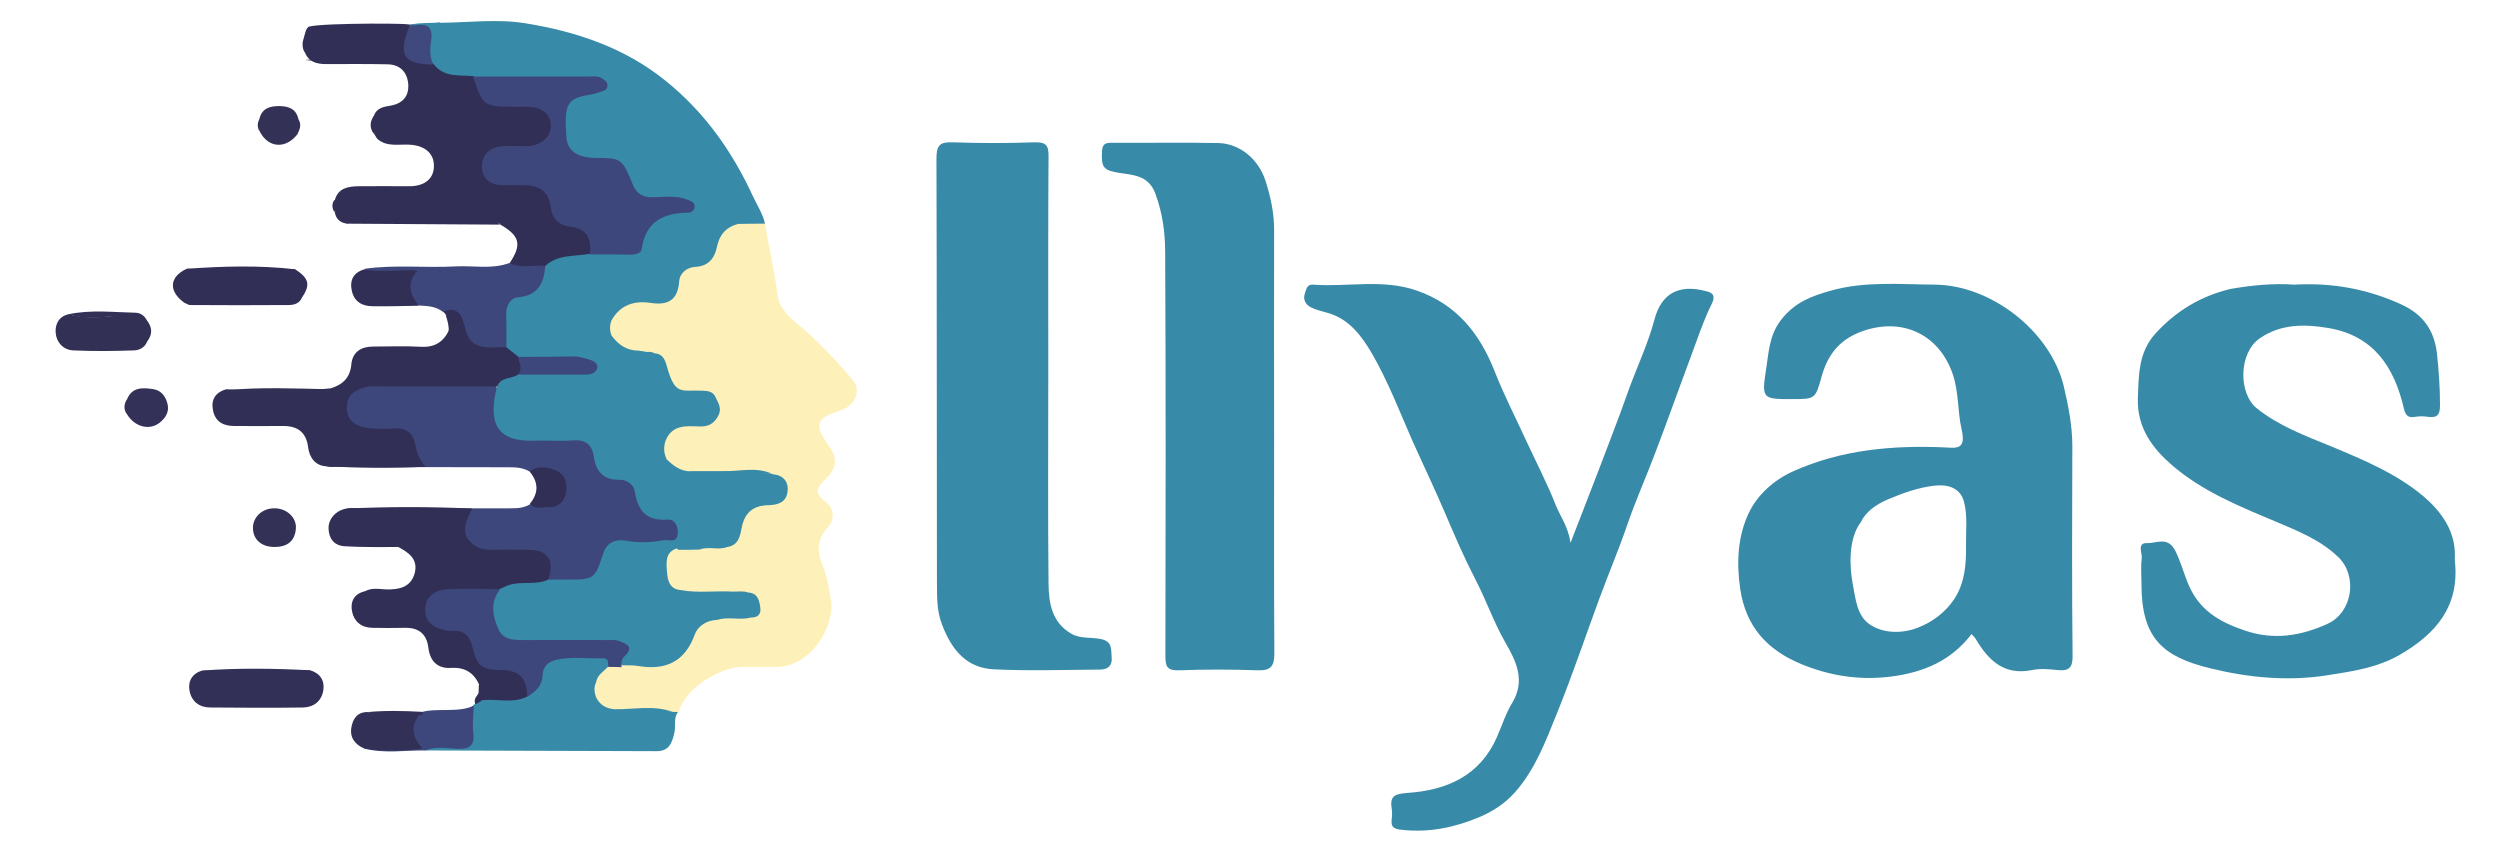
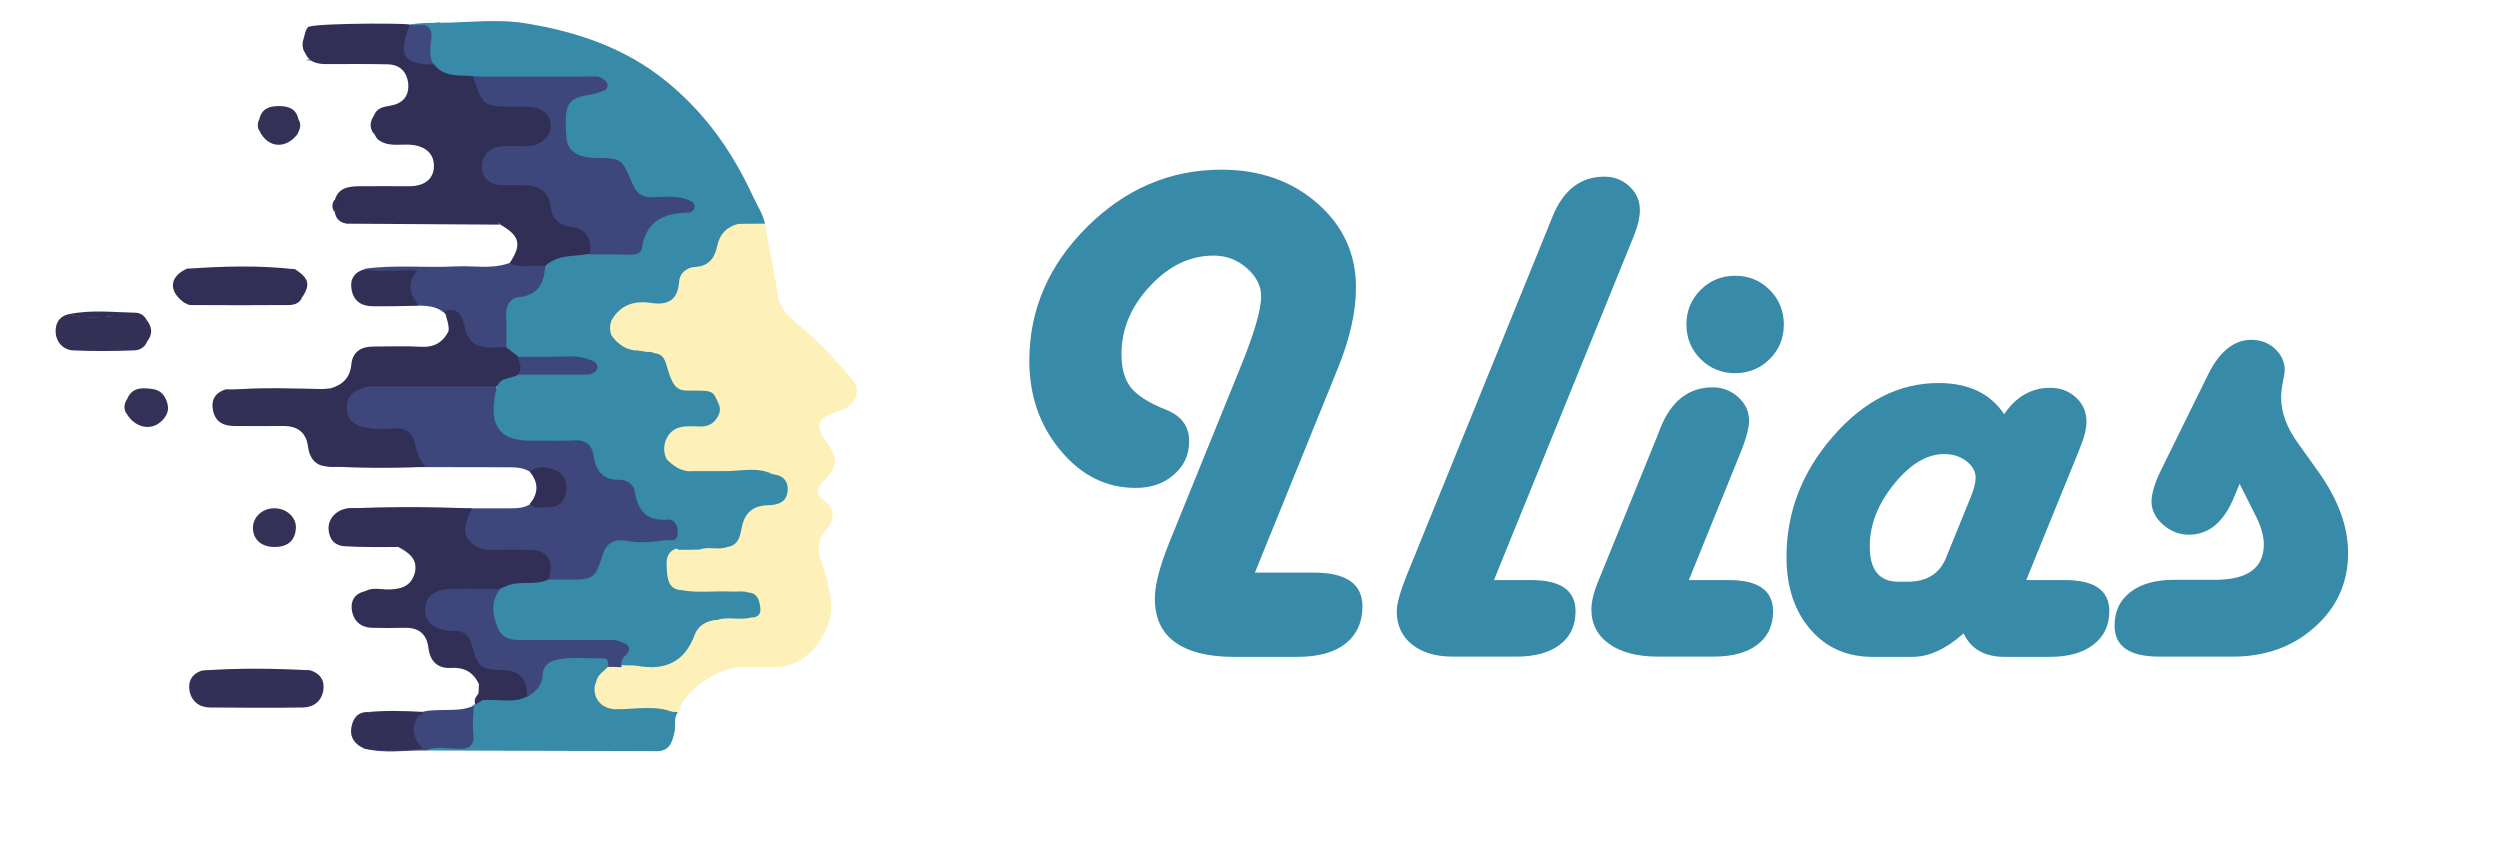
<svg xmlns="http://www.w3.org/2000/svg" version="1.1" id="Слой_1" x="0px" y="0px" viewBox="0 0 1041.7 350.4" style="enable-background:new 0 0 1041.7 350.4;" xml:space="preserve">
  <style type="text/css">
	.st0{fill:#378AA8;}
	.st1{fill:#FEF0B9;}
	.st2{fill:#312F55;}
	.st3{fill:#3D477C;}
	.st4{fill:#3D477B;}
	.st5{fill:#323056;}
	.st6{fill:#323055;}
	.st7{fill:#3E477C;}
	.st8{fill:#333156;}
	.st9{fill:#333157;}
	.st10{fill:#3F497D;}
</style>
  <g>
-     <path class="st0" d="M956,118.6c16.1-0.9,30.8,1.9,44.9,8.4c8.7,4.1,13.4,10.6,14.5,20.1c0.8,7.2,1.3,14.4,1.3,21.7   c0,3.8-0.9,5.4-4.9,4.9c-1.8-0.3-3.8-0.3-5.6,0c-3.1,0.6-4-1.1-4.6-3.7c-4-17.1-12.6-30.1-31.3-33.3c-9.9-1.7-19.8-1.8-28.6,4.2   c-9.2,6.3-8.8,23.2-1.5,29.1c9.3,7.5,20.2,11.5,30.9,15.9c13.7,5.7,27.4,11.4,38.7,20.9c7.3,6.2,13.4,14.4,13.1,25.1   c0,0.6-0.1,1.3,0,1.9c2,18.7-7.7,30.2-22.9,39c-9.3,5.4-19.6,6.9-29.8,8.5c-16.5,2.7-33.2,1.1-49.1-2.8   c-19.8-4.8-28.8-12.4-28.8-35.2c0-3.6-0.3-7.1,0.1-10.7c0.3-2.2-2.1-6.5,2.3-6.3c3.8,0.2,8.6-3.1,11.8,3.4c2.1,4.3,3.4,9,5.1,13.2   c4.6,11.4,13.2,16.3,24,19.9c11.9,4,23,2.2,34.1-2.8c10.7-4.8,12.7-20,4.7-27.8c-7.3-7.1-16.8-10.9-26-14.8   c-15.3-6.4-30.8-12.7-43.4-23.6c-8.1-7-14.6-15.6-14.2-27.9c0.4-9.7,0.2-19,7.3-26.9c8.6-9.4,18.8-15.6,31.3-18.6   C938.5,118.8,947.5,118,956,118.6z" />
-     <path class="st0" d="M654.4,226.2c4.4-11.5,8.3-21.2,12-31c3.8-10.1,7.8-20.2,11.4-30.4c3.7-10.7,8.7-20.8,11.6-31.7   c2.8-10.7,10-14.7,21-11.9c2.5,0.6,4.9,1.3,2.8,5.5c-3.6,7.3-6.1,15.1-9,22.8c-4.9,13.1-9.5,26.2-14.5,39.2   c-3.8,10.1-8.2,19.9-11.7,30.1c-3.5,10.3-7.8,20.3-11.5,30.4c-5.9,16-11.3,32.1-17.7,47.9c-4.7,11.6-9,23.4-17.6,33.1   c-4.1,4.6-9.2,7.9-14.6,10.2c-10.2,4.3-20.8,6.6-32.1,5.4c-3.3-0.3-5.1-0.8-4.6-4.5c0.2-1.4,0.2-3,0-4.4c-0.9-5.4,1.5-6.1,6.5-6.5   c16.4-1.1,30.3-7.1,37.4-23.4c2.1-4.8,3.7-9.9,6.4-14.3c5.6-9.3,1.3-17.6-2.9-24.9c-4.9-8.5-8-17.7-12.5-26.3   c-4.7-9.1-8.8-18.6-12.8-28c-4.2-9.8-8.8-19.5-13.2-29.2c-5.5-12.5-10.4-25.4-17.2-37.1c-4.1-7-9.4-14.3-18.3-16.8   c-2.4-0.7-4.8-1.2-7-2.3c-2.2-1.1-3.5-3.2-2.6-5.8c0.6-1.6,0.8-3.9,3.4-3.7c14.4,1.1,29.1-2.5,43.3,2.5   c16.4,5.7,26.1,17.7,32.3,33.4c4,10.2,9.1,20.1,13.7,30.1c4,8.6,8.4,17.1,11.9,26C650.1,215.1,653.4,219.3,654.4,226.2z" />
-     <path class="st0" d="M183.2,9.5c11.9-0.1,24.1-1.7,35.7,0.2c21.1,3.4,41.3,10.1,58.5,24c16.1,13,27.6,29.2,36.2,47.8   c1.8,3.9,4.3,7.6,5.2,11.9c-0.9,1-2.1,1.2-3.4,1.1c-2.7-0.6-5.3-1-7.9,0.4c-4,1.6-6.2,4.5-7.4,8.6c-1.3,4.7-4.1,8.2-9.2,9.1   c-4,0.7-5.9,3.3-7,7c-2.3,7.5-3.2,8.1-11.1,8c-6.2-0.1-12.2,0-16.1,5.9c-1.4,1.8-1.8,3.8-0.4,5.8c2.5,3.7,6.2,5.2,10.4,5.9   c2,0.7,4.1,0.5,6.2,0.8c4.1,0.8,6,3.7,6.8,7.4c1.3,6.3,5.2,8.6,11.2,8.3c3.4-0.1,6.6,0.4,8.7,3.8c4,6.3,0.3,13-7.7,13.6   c-4.8,0.3-9.8-0.3-12.7,4.8c-1.5,2.2-1.8,4.5-0.3,6.8c2.6,3.1,6.1,4.2,9.9,4.8c4.4,0.9,8.8,0.3,13.1,0.4c6.2,0.1,12.4-0.1,18.6,0.1   c5,0.6,8.4,3,8.4,8.3c0,5.3-4.1,6.9-8.4,7.6c-5.6,0.8-9,3.5-10.5,9.1c-1,3.8-2.8,7.5-7.4,8.4c-3.8,0.5-7.8-0.3-11.5,1   c-2.9,0.4-5.8,0.9-8.5-0.9c-1.4-1.7-0.8-3.6-0.5-5.4c0.9-4.4-0.7-7-5.3-7.1c-6.4-0.1-10.2-3.5-11.6-9.4c-1.1-4.4-3.5-6.7-8.1-7.3   c-5.7-0.7-8.7-4.7-9.8-10.1c-0.9-4.6-3.5-6.1-8-6c-6.5,0.2-13,0.3-19.4-0.1c-9.3-0.5-14.4-5.9-14.3-14.7   c0.1-8.9,3.9-12.9,13.6-13.6c7.3-0.5,14.6,0,21.9-0.2c2.5-0.1,6.5,1.1,6.8-2.5c0.3-3.7-3.9-3.7-6.7-3.9c-6.5-0.5-13,0-19.4-0.2   c-6.9-0.2-10.3-2.9-11.2-8.6c-1.4-9.9,0.5-15,7.3-17.1c4.7-1.4,7.6-3.6,8.3-8.7c0.7-5.1,4.8-6.8,9.4-7.7c8.1-1.6,16.2-1.6,24.3-1.3   c5.5,0.2,8.5-1.7,9.6-7.4c1.2-6.3,4.2-8.1,11.8-9c2.6-0.3,7,0.8,6.6-3.5c-0.3-3.4-4.4-3-7.3-3.1c-2.5-0.1-5,0-7.5-0.1   c-5.3-0.2-8.5-2.8-10-7.9c-2.2-7.5-3.4-8.3-11-8.4c-1.5,0-2.9,0-4.4-0.1c-7.7-0.5-11.9-4.5-12.3-11.5c-0.6-10.4,1.9-14.1,10.8-15.7   c0.8-0.2-0.2,0.2,0.6-0.1c2.2-0.8,5.8-0.3,5.4-3.8c-0.3-2.7-3.4-2.6-5.7-2.6c-6.5-0.1-13,0-19.4,0c-11.3,0-22.6,0.3-33.9-0.1   c-11-0.5-15.8-6.5-14.1-16.7C179.7,12.8,180.6,10.6,183.2,9.5z" />
-     <path class="st0" d="M436.8,154.9c0,29.5-0.2,59,0.1,88.4c0.1,8,1.4,16,9.4,20.7c3.9,2.3,8.4,1.4,12.5,2.3c4.8,1,4.1,4.3,4.4,7.5   c0.4,3.6-1.6,5.1-4.6,5.2c-14.8,0.1-29.7,0.6-44.5-0.1c-11.4-0.6-17.5-8-21.6-18.7c-2.4-6.4-2-12.3-2.1-18.5   c-0.1-58.5,0-117.1-0.2-175.6c0-5.7,1.5-7,6.9-6.8c11.3,0.4,22.6,0.4,33.9,0c4.6-0.1,6,1,5.9,5.8C436.7,95.1,436.8,125,436.8,154.9   z" />
-     <path class="st0" d="M530.9,182.4c0,29.9-0.1,59.8,0.1,89.7c0,5.5-1.4,7.4-7.1,7.2c-10.9-0.4-21.8-0.4-32.6,0c-5,0.2-5.7-1.6-5.7-6   c0.1-56.1,0.2-112.1-0.1-168.2c0-8.1-1.1-16.3-4-24.2c-2.6-7.3-8.3-7.9-14-8.7c-7.7-1.1-8.7-2.1-8.3-9.3c0.2-2.9,1.4-3.4,3.9-3.4   c14.8,0.1,29.7-0.2,44.5,0.1c9.1,0.2,16.8,6.8,19.7,15.7c2.2,6.9,3.7,13.8,3.6,21.2C530.8,125,530.9,153.7,530.9,182.4z" />
+     <path class="st0" d="M183.2,9.5c11.9-0.1,24.1-1.7,35.7,0.2c21.1,3.4,41.3,10.1,58.5,24c16.1,13,27.6,29.2,36.2,47.8   c1.8,3.9,4.3,7.6,5.2,11.9c-0.9,1-2.1,1.2-3.4,1.1c-2.7-0.6-5.3-1-7.9,0.4c-4,1.6-6.2,4.5-7.4,8.6c-1.3,4.7-4.1,8.2-9.2,9.1   c-4,0.7-5.9,3.3-7,7c-2.3,7.5-3.2,8.1-11.1,8c-6.2-0.1-12.2,0-16.1,5.9c-1.4,1.8-1.8,3.8-0.4,5.8c2.5,3.7,6.2,5.2,10.4,5.9   c2,0.7,4.1,0.5,6.2,0.8c4.1,0.8,6,3.7,6.8,7.4c1.3,6.3,5.2,8.6,11.2,8.3c3.4-0.1,6.6,0.4,8.7,3.8c4,6.3,0.3,13-7.7,13.6   c-4.8,0.3-9.8-0.3-12.7,4.8c-1.5,2.2-1.8,4.5-0.3,6.8c2.6,3.1,6.1,4.2,9.9,4.8c4.4,0.9,8.8,0.3,13.1,0.4c6.2,0.1,12.4-0.1,18.6,0.1   c5,0.6,8.4,3,8.4,8.3s-4.1,6.9-8.4,7.6c-5.6,0.8-9,3.5-10.5,9.1c-1,3.8-2.8,7.5-7.4,8.4c-3.8,0.5-7.8-0.3-11.5,1   c-2.9,0.4-5.8,0.9-8.5-0.9c-1.4-1.7-0.8-3.6-0.5-5.4c0.9-4.4-0.7-7-5.3-7.1c-6.4-0.1-10.2-3.5-11.6-9.4c-1.1-4.4-3.5-6.7-8.1-7.3   c-5.7-0.7-8.7-4.7-9.8-10.1c-0.9-4.6-3.5-6.1-8-6c-6.5,0.2-13,0.3-19.4-0.1c-9.3-0.5-14.4-5.9-14.3-14.7   c0.1-8.9,3.9-12.9,13.6-13.6c7.3-0.5,14.6,0,21.9-0.2c2.5-0.1,6.5,1.1,6.8-2.5c0.3-3.7-3.9-3.7-6.7-3.9c-6.5-0.5-13,0-19.4-0.2   c-6.9-0.2-10.3-2.9-11.2-8.6c-1.4-9.9,0.5-15,7.3-17.1c4.7-1.4,7.6-3.6,8.3-8.7s4.8-6.8,9.4-7.7c8.1-1.6,16.2-1.6,24.3-1.3   c5.5,0.2,8.5-1.7,9.6-7.4c1.2-6.3,4.2-8.1,11.8-9c2.6-0.3,7,0.8,6.6-3.5c-0.3-3.4-4.4-3-7.3-3.1c-2.5-0.1-5,0-7.5-0.1   c-5.3-0.2-8.5-2.8-10-7.9c-2.2-7.5-3.4-8.3-11-8.4c-1.5,0-2.9,0-4.4-0.1c-7.7-0.5-11.9-4.5-12.3-11.5c-0.6-10.4,1.9-14.1,10.8-15.7   c0.8-0.2-0.2,0.2,0.6-0.1c2.2-0.8,5.8-0.3,5.4-3.8c-0.3-2.7-3.4-2.6-5.7-2.6c-6.5-0.1-13,0-19.4,0c-11.3,0-22.6,0.3-33.9-0.1   c-11-0.5-15.8-6.5-14.1-16.7C179.7,12.8,180.6,10.6,183.2,9.5z" />
    <path class="st1" d="M277.3,183.7c2.7-6.8,8.5-6.2,14.2-6c3.4,0.1,5.7-0.9,7.6-4.1c1.9-3.3,0.3-5.4-0.9-8c-1.1-2.7-3.6-2.7-5.6-2.8   c-9-0.4-11.3,2.2-14.8-10.4c-0.8-2.8-1.8-5-5.1-5.2c-2.1-1.3-4.6,0.2-6.6-1.1c-5,0-8.5-2.5-11.3-6.3c-0.8-2.1-0.8-4.2,0-6.3   c3.6-6.4,9.3-8.3,16.2-7.3c7.1,1.1,11.4-0.9,12-8.9c0.2-3.5,3.1-5.9,6.8-6.1c5.6-0.3,8.1-3.9,9-8.6c1.1-5.1,3.9-8,8.7-9.3   c2.5-1,5-0.8,7.6-0.1c1.2,0,2.5,0,3.7,0c1.5,9.9,3.9,19.7,5.2,29.7c1,7.8,8.8,12,14.3,17.3c6.1,5.8,11.9,11.9,17.2,18.4   c3.5,4.3,0.6,10.5-5,12.3c-10.7,3.5-11.5,5.9-5.1,14.9c3.7,5.2,3.3,9.3-1.3,13.7c-3.2,3-5.4,5.7-0.3,9.4c3.9,2.9,4.2,7.3,1,11   c-4.1,4.6-4.6,9.3-2.3,14.9c2,4.8,2.8,10,3.7,15c2,10.5-8,28.1-22.6,28.1c-4.6,0-9.2,0.1-13.8,0c-9.2-0.2-24.5,8.7-27,18.9   c-1,0.6-2,0.9-3.1,0.9c-7.6-0.9-15.2-0.2-22.8-0.5c-4.4-0.2-7.9-1.8-9.3-6.3c-0.5-2.1-0.5-4.3-0.3-6.4c0.7-3.8,2.9-6.4,6.5-7.7   c1.7-0.5,3.4-0.5,5.2-0.5c3.5-0.1,7.2-0.4,10.6,0.1c8.3,1.2,13.5-2.4,17-9.7c2.5-5.2,6.4-8.8,12.5-9.2c4.2-0.2,8.3,0.5,12.5-0.5   c4.6-3.6,4.3-5.1-1.9-8.3c-8.5-0.7-17.1-0.1-25.6-0.3c-7.2-2.1-10.7-10.8-6.8-17.1c1.2-2,2.8-3.7,5.5-2.2c2.9,0,5.8,0,8.7-0.1   c3.8-1.5,7.8,0.4,11.6-1.1c4.8-0.7,5.3-4.9,6-8.2c1.3-6.5,5.1-9.1,11.2-9.2c3.8-0.1,7.2-1.2,7.8-5.3c0.7-4.3-1.5-7.1-6-7.6   c-6.8-1.2-13.7-0.2-20.5-0.6c-4.6-0.3-9.3,0.7-13.8-0.6c-4.2,0-7.2-2.3-10-5C276.5,188.7,276.5,186.2,277.3,183.7z" />
    <path class="st2" d="M155.8,48.2c1.2-3.3,4.1-3.7,7-4.2c5.1-0.9,7.7-4,7.3-9.1c-0.5-5-3.5-8-8.6-8.1c-8.5-0.2-17-0.1-25.5-0.1   c-4,0-7.4-0.8-9-5c0.6-2-0.4-1.9-0.9-3.9c0.6-2.3,1.6-7.6,2.7-6c-5.9-2.1,38.5-2.3,41.7-1.6c6.3,1.3-11.9,0.8-5.4,0.5   c0.8,0.3,6.5-0.5,7.2-0.6c2,1.2-1,2.7-1.3,4.3c-1.6,8-0.7,9.5,7.2,10.9c1,0.2,2,0.4,2.9,1c4.2,5.5,10.6,4.4,16.3,5.2   c0.5,0.3,1.3,0.6,1.4,1.2c2.2,9.1,8.8,10.6,16.8,9.9c2.1-0.2,4.2-0.1,6.2,0.2c5.7,0.8,9.2,4.3,9.3,9.2c0.1,4.5-3.7,9-8.8,10   c-2.9,0.6-5.8,0.3-8.7,0.4c-2.1,0-4.2,0-6.1,0.9c-2.6,1.3-4.5,3.2-4.2,6.3c0.3,3.2,2.5,4.7,5.4,5.2c3.5,0.7,7.1,0.2,10.6,0.5   c6.7,0.5,10.4,3.2,12.1,9.8c1.2,4.8,4.5,6.6,8.7,7.9c6.9,2.3,8.6,6.1,6.3,12.9c-6.6,2-14.1,0.5-19.7,5.9c-5,0.6-10.3,3.3-14.4-2.1   c5.2-7.7,4.4-11.4-3.8-16.1c-0.9-1.3-2.2-0.9-3.4-0.9c-19.4,0-38.7,0-58.1,0c-0.8,0-1.7,0.1-2.4,0.5c-2.9-0.4-4.6-1.9-5.1-4.8   c0.8-1.7-0.3-3.4,0-5c1.4-5.1,5.6-5.7,9.8-5.8c7.1-0.1,14.2,0,21.3,0c6.4,0,10.2-3.2,10.2-8.4c0.1-5.2-3.7-8.5-9.9-8.9   c-4.5-0.3-9.3,1-13.3-2.1c-0.8-0.6-1.1-1.6-1.7-2.4C155.9,53.2,155.7,50.7,155.8,48.2z" />
    <path class="st3" d="M220.7,196.5c-2.8-1.7-5.8-1.8-9-1.8c-23.6,0-47.2-0.1-70.8-0.2c-1.8,0-3.8,0.5-5.5-0.6   c1.3-1.7,3.2-1.9,5.1-1.9c10.2-0.2,20.4-0.2,30.6,0c1.7,0,3.4,0.2,4.2,1.3c-1.5-1.5-3.3-3.4-3.9-6.1c-1.1-5-4.5-6.5-9.2-6.5   c-3.5,0-7.1,0.2-10.6-0.7c-5.3-1.4-8.7-5.5-8.6-10.2c0.1-4.6,3.7-8.6,8.9-9.9c1.8-0.5,3.7-0.5,5.6-0.5c14.2,0,28.3,0,42.5,0   c2.3,0,4.6,0,6.7,1.2c1.2,3.2-0.3,6.4-0.2,9.6c0.3,8.4,4.5,12.9,13.1,13.1c6.9,0.1,13.8,0.3,20.7-0.1c4.8-0.2,7,1.9,7.7,6.2   c1,6.3,3.9,10.3,11,10.3c3.8,0,5.7,2.7,6.6,6.3c2.3,8.6,3.1,9.2,11.7,9.9c3.7,0.3,5.7,1.9,6,5.7c0.3,4.4-2.4,5.3-5.9,5.4   c-5.4,0.2-10.9,0-16.3,0.1c-4,0-6.6,1.6-8.3,5.4c-4.7,10.9-12.2,13.7-24.3,9.4c-2.3-10.8-2.6-11-14.1-11c-3.6,0-7.1,0.2-10.7-0.1   c-7.8-0.7-11.7-4.8-11.1-12.7c0.3-4-1.9-3.5-4.1-3.5c-12.3,0-24.7,0-37-0.1c-2.9,0-5.9,0.6-8.3-1.8c2.1-1.6,4.4-0.9,6.7-0.9   c20.9,0,41.8,0,62.7,0c3,0,5.8-0.1,8.4-1.8c2.5-0.1,5,0,7.4-0.3c3.5-0.4,5.8-2.2,5.9-6c0.1-3.6-1.8-5.9-5.3-6.6   C226.1,196.4,223.4,196.7,220.7,196.5z" />
    <path class="st0" d="M228.5,241.5c2.9,0,5.9,0,8.8,0c10.1,0,10.7-0.5,13.9-10.5c1.4-4.5,4.5-6.7,10.3-5.6c5,0.9,10.1,0.6,15.1-0.3   c2.1-0.3,5.5,1.3,5.8-2.7c0.3-3.2-1.3-6.1-4.2-5.9c-8.8,0.7-12.4-3.6-13.7-11.7c-0.4-2.7-3.1-5-6.5-4.9c-6.4,0.2-9.7-3.5-10.5-9.3   c-0.8-5.4-3.4-7.5-8.8-7.1c-5.2,0.4-10.5-0.1-15.7,0.1c-16.1,0.7-19.8-7.3-15.9-22.6c0.3-6.1,5.6-5.1,9.2-6.5   c9.5-1,19.1,0.5,28.6-1.8c-9.2-4.3-19.1-1.3-28.6-2.9c-2.9-0.8-5-2.7-6.4-5.3c-1.4-4.7-0.9-9.5-0.6-14.2c0.2-3.1,1.6-6.2,4.5-7   c6.9-1.8,10.5-6.6,13.4-12.5c5.4-5,12.4-3.8,18.8-5.1c3.7-2.7,8.1-1.7,12.1-1.6c5.6,0.1,9.2-1.6,10.3-7.6c0.9-5.2,4.6-7.6,9.6-8.5   c2.5-0.4,5.4,0.2,8-2.2c-3.6-2.8-7.4-2-11-2.1c-8.6-0.3-10.5-1.3-13.3-9.4c-1.7-4.8-4.9-7-9.9-6.9c-2.5,0-5,0.1-7.5-0.4   c-6-1.2-9.5-5-10-11.1c-0.2-2.3-0.2-4.6,0-6.9c0.4-6.9,2.8-9.7,9.4-11.4c1.9-0.5,4.2-0.2,5.6-2.4c-1.9-2.4-4.5-1.7-6.9-1.7   c-12.3-0.1-24.6,0-36.9,0c-2.9,0-5.9,0.1-8.4-1.8c-5.8-0.5-12.1,0.7-16.4-5c-4.7-4.1-2.8-9.1-2.1-14.2c-2.4-1-5.6,0.1-7.9-2.1   l0.6-0.1l6.1,0.1c-10.1,0.9-7.8-0.9,3.9-0.9c5.6,0,0.9,1,0.9,1c16.7,0-10.6-0.4,1.2-1.2c-0.8,1.9-2,3.8-2.4,5.7   c-1.8,10.2,2.5,15.2,13.3,15.3c16.9,0.2,33.9,0,50.8,0c1.5,0,2.9,0,4.4,0c3.1,0,5.6,2,6.1,4.5c0.6,3-2.4,3.9-4.9,4.5   c-0.8,0.2-1.6,0.6-2.4,0.8c-10.6,2-11,2.5-10.9,13.4c0.1,6.7,3.6,10.3,10.3,10.6c2.3,0.1,4.6,0.2,6.9,0c6.3-0.5,9.4,3.2,10.3,8.6   c0.9,5.7,3.8,7.8,9.3,7.8c4.3,0,8.7-0.8,13,0.8c2,0.8,4,1.3,4.1,3.9c0.1,3-2.2,4.7-4.2,4.6c-10-0.5-16.1,3.1-17.5,13.7   c-0.4,2.9-3.8,3.3-6.8,3.2c-8.7,0-17.5-0.3-26.2,1.1c-5.2,0.9-8.9,2.9-9,8.3c-0.1,5.3-3.4,6.8-7.4,7.7c-9.9,2.3-8,6.6-7.7,16.1   c0.2,6.4,5.3,7,10.6,6.8c5.4-0.2,10.9,0,16.3,0c2.1,0,4.1,0.1,6.2,0.8c2.6,0.9,5.7,1.8,5.4,5.1c-0.4,3.5-3.4,4.1-6.6,4.2   c-9.6,0.4-19.2-0.9-28.7,0.7c-5.5,0.9-7.9,3.9-8.2,9.2c-0.5,8.1,1.4,11.9,7.4,14c6.9,2.4,14.1,0.8,21.1,1.1   c11.2,0.5,10.5-2.1,13.8,9.7c1.3,4.6,4.4,6.5,8.7,6.6c4.7,0.2,7.1,2.5,8.1,7c1.2,5.8,3.8,9.8,10.9,9.5c5.7-0.3,7.7,2.8,6.6,8.2   c-0.4,1.8-0.9,3.6-1.3,5.5c-5.6,1.3-5.2,5.6-4.9,9.8c0.3,3.9,1.1,7.5,6,7.8c7,1.3,14.1,0.2,21.1,0.6c2.3,0.1,4.6-0.4,6.8,0.4   c4,0.2,4.6,3.4,5,6.3c0.4,2.6-1,4.2-3.9,4.1c-4.6,1.3-9.4-0.5-14,1c-4.4,0.1-8.1,2.5-9.4,6.1c-4.2,11.5-12.3,15-23.6,13.1   c-2.2-0.4-4.6-0.2-6.8-0.3c-0.6-0.6-1.1-1.3-1.1-2.2c0.1-7.2,0.1-7.2-7.2-7.3c-10.4-0.1-20.8,0-31.3,0c-5.4,0-10.7-0.7-13.2-6.3   c-2.7-6-3.3-12.1,1.3-17.7C213.9,240.3,221.1,240.4,228.5,241.5z" />
    <path class="st2" d="M228.5,241.5c-5.5,2.6-11.8,0.3-17.3,2.6c-0.9,0.4-1.8,0.8-2.7,1.2c-2.6,1.7-5.5,1.7-8.4,1.7   c-4.6,0.1-9.2-0.4-13.7,0.3c-3.5,0.6-6.6,2.1-6.8,6.1c-0.3,4,2.5,5.9,6,7c1.2,0.4,2.4,0.6,3.7,0.7c5,0.4,8.1,3.2,9.3,7.9   c1.5,6,5.3,8.3,11.3,8.6c8.8,0.5,12.6,5.9,10.3,13.6c-5.5,3.9-11.6,2.3-17.5,1.7c-4.1-1.2-0.9-5.3-2.9-7.3   c-2.2-5.1-5.8-7.6-11.7-7.3c-5.6,0.4-8.9-2.6-9.6-8.4c-0.7-5.7-4-8.4-9.7-8.3c-4.6,0.1-9.2,0.1-13.8,0c-4.5-0.1-7.5-2.7-8.3-6.8   c-0.8-3.9,0.7-7.4,5.3-8.4c3.6,1.7,7.5,0.1,9.4,0.6c-1.9-0.3-5.8,1-9.5-0.5c2.9-1.8,6.1-1,9.1-0.9c5.4,0.1,10.2-0.9,11.8-6.8   c1.5-5.8-2.5-8.6-6.9-10.9c-7.6,0.1-14.8,0.1-22.5-0.3c-4.5-0.4-6.4-3.5-6.5-7.4c-0.1-4.1,3.2-7.6,7.5-8.3   c17.8-0.8,34.4-0.8,52.3,0c-2.1,4.5-4.9,9.4-0.9,13.7c2.3,2.4,5,3.5,8.4,3.5c5.2-0.1,10.5-0.1,15.7,0   C228.2,229,231.2,233.3,228.5,241.5z" />
-     <path class="st2" d="M211,144.7c1.6,1.3,3.2,2.6,4.9,3.9c2.6,2.5,3.7,4.9,0.1,7.4c-2.8,2-7.3,0.9-8.8,5c-16.5,0-32.9,0-49.4,0   c-1.5,0-3-0.2-4.4,0.1c-4.8,1-8.9,3-8.9,8.7c0,5.7,4.1,8,8.9,8.6c3.7,0.5,7.5,0.3,11.2,0.1c4.9-0.3,7.6,2.3,8.4,6.6   c0.5,2.9,1.5,6.2,4.3,9.4c-14.4,0.7-27.8,0.5-41.3-0.2c-4.7-0.2-7.1-3.8-7.6-7.9c-0.8-6.4-4.5-9-10.7-8.9c-6.7,0.1-13.4,0-20.1,0   c-4.5,0-7.8-1.7-8.8-6.3c-1-4.5,0.8-7.7,5.5-9c14.5,0.7,29,1.3,43.5-0.4c5-1.5,8.1-4.4,8.6-10c0.5-5.2,4.1-7.4,9.1-7.4   c6.6,0,13.3-0.3,19.9,0.1c5.5,0.3,9.1-1.8,11.5-6.5c1.1-3.9,1.1-3.9-1.3-7.1c-0.4-0.5-0.8-0.9-1.3-1.4c2.8-3.2,5.6-3,8.5,0.7   C197.1,135.8,205.6,142.5,211,144.7z" />
+     <path class="st2" d="M211,144.7c1.6,1.3,3.2,2.6,4.9,3.9c2.6,2.5,3.7,4.9,0.1,7.4c-2.8,2-7.3,0.9-8.8,5c-16.5,0-32.9,0-49.4,0   c-1.5,0-3-0.2-4.4,0.1c-4.8,1-8.9,3-8.9,8.7s4.1,8,8.9,8.6c3.7,0.5,7.5,0.3,11.2,0.1c4.9-0.3,7.6,2.3,8.4,6.6   c0.5,2.9,1.5,6.2,4.3,9.4c-14.4,0.7-27.8,0.5-41.3-0.2c-4.7-0.2-7.1-3.8-7.6-7.9c-0.8-6.4-4.5-9-10.7-8.9c-6.7,0.1-13.4,0-20.1,0   c-4.5,0-7.8-1.7-8.8-6.3c-1-4.5,0.8-7.7,5.5-9c14.5,0.7,29,1.3,43.5-0.4c5-1.5,8.1-4.4,8.6-10c0.5-5.2,4.1-7.4,9.1-7.4   c6.6,0,13.3-0.3,19.9,0.1c5.5,0.3,9.1-1.8,11.5-6.5c1.1-3.9,1.1-3.9-1.3-7.1c-0.4-0.5-0.8-0.9-1.3-1.4c2.8-3.2,5.6-3,8.5,0.7   C197.1,135.8,205.6,142.5,211,144.7z" />
    <path class="st0" d="M200.9,291.8c6.2-0.8,12.6,1.5,18.6-1.5c1.8-3,3.9-5.9,4.8-9.4c1.4-5.4,5.1-7.9,10.3-8.3   c5.2-0.5,10.4-0.6,15.5,0c2.9,0.4,5.5,1.4,3.2,5.3c-1.8,1.9-4.4,3.3-4.9,6.3c-1,2.1-0.8,4.1-0.1,6.2c1.5,3.2,4.1,4.8,7.6,5.1   c8,1.7,16.2-0.4,24.2,1.1c0.8,0,1.6,0.1,2.4,0.1c-2,2.6-0.8,5.8-1.5,8.6c-0.9,3.9-2,7.7-7.3,7.7c-32.2-0.1-64.4-0.2-96.6-0.3   c1.8-4.1,5.5-2.6,8.5-2.7c9-0.3,9-0.2,9.5-9.2c0.1-2.4,0-5,2.1-6.8c0.1-0.4,0.3-0.6,0.7-0.5c0.1-1.3,1.2-1.4,2.1-1.7   C200.4,291.7,200.7,291.8,200.9,291.8z" />
    <path class="st4" d="M211,144.7c-2.1,0-4.2,0.1-6.2,0.1c-7.2-0.1-9.9-2.4-11.4-9.6c-1.2-5.5-4-7.2-8.9-5.3   c-2.9-2.3-6.4-2.4-9.9-2.6c-6.6-4.9-6.9-9.4-0.9-14.4c0.7-0.1,1.4-0.1,2.2-0.1c9.5,0,19.1,0,28.6,0c0.4,0,0.7,0.3,1,0.1   c-10.3-0.2-20.6-0.2-30.9-0.2c-6.9,1.7-13.9,1.4-20.8,0.7c-0.8-0.3-1.4-0.7-1.9-1.4c12.6-1.8,25.4-0.3,38-1   c7.4-0.4,15,1.3,22.3-1.4c4.8,2.5,10,0.6,15,1.2c-0.5,7.2-3,12.4-11.5,13.1c-2.9,0.2-4.9,3.4-4.8,7.1   C211.1,135.6,211,140.2,211,144.7z" />
    <path class="st5" d="M129.3,279.3c4.2,1.3,6.1,4.4,5.4,8.5c-0.8,4.4-4,6.9-8.4,7c-12.9,0.2-25.8,0.1-38.7,0c-4.4,0-7.7-2.4-8.6-6.8   c-0.8-4.1,1-7.3,5.2-8.6C99.2,280,114.3,280.1,129.3,279.3z" />
    <path class="st2" d="M123,112.2c5.9,3.9,6.5,6.5,2.5,12.3c-3.1,1.2-6.4,1.5-9.7,1.5c-13.1-0.1-26.1-0.1-39.2,0   c-6.5-4.8-6-10.7,1.2-14C92.9,112.4,108,112.1,123,112.2z" />
    <path class="st6" d="M61.3,142.3c-0.9,2.5-3.2,3.6-5.3,3.7c-8.5,0.3-17,0.4-25.5,0c-4.1-0.2-7-3.3-7.3-7.3   c-0.3-3.6,1.3-6.9,5.5-7.8c5.9,1.8,11.9,1.4,17.9,0.8c2.5-0.3,4.5-0.1,6.8,0.1c-8.2-0.7-16.5,0.9-24.7-0.9   c9.2-1.9,18.5-0.8,27.7-0.6c2,0,3.9,1.2,4.9,3.4C61.5,136.5,61.5,139.4,61.3,142.3z" />
    <path class="st7" d="M197.4,294c-0.1,3.7-0.6,7.5-0.2,11.2c0.7,5.8-1.8,7.1-7.1,6.8c-4.2-0.2-8.6-1.1-12.8,0.7   c-8.5-0.1-17.1,1.4-25.6-0.8c3.6-3.1,7.8-1.4,11.8-1.8c2.6-0.3,5.3,0.3,8.2-0.4c-0.8-4.3-2.4-9,2.6-12c0.6-0.2,1.3-0.3,2-0.3   c4.5,0,8-0.1,12.4-0.3c0.8-0.2,0.6-1.2,1.1-0.5c0.2,0.3,0,0.5-0.4,0.5c-3.4,0.2-24.1,0.9-13.7-0.4   C181.7,294.9,191.6,297.1,197.4,294z" />
    <path class="st5" d="M174.6,298c-3.3,4.4-3.2,8.8,1.5,13.9c-9.1,1.1-16.9,1.2-24.3,0c-3.8-1.6-6.1-4.5-5.4-8.7   c0.6-3.7,2.5-6.6,6.9-6.5c4.9,1.4,9.8,0.2,14.7,0.7C170.1,297.5,172.5,296.7,174.6,298z" />
-     <path class="st2" d="M173.3,113.5c-3.9,5-2.3,9.6,1.3,13.9c-6.4,0.1-12.9,0.3-19.3,0.2c-4.4,0-7.7-1.9-8.7-6.4   c-1-4.5,0.7-7.7,5.3-9c0.6,0.1,1.1,0.3,1.7,0.4C160,113.6,177.9,111.6,173.3,113.5z" />
+     <path class="st2" d="M173.3,113.5c-3.9,5-2.3,9.6,1.3,13.9c-6.4,0.1-12.9,0.3-19.3,0.2c-4.4,0-7.7-1.9-8.7-6.4s0.7-7.7,5.3-9   c0.6,0.1,1.1,0.3,1.7,0.4C160,113.6,177.9,111.6,173.3,113.5z" />
    <path class="st8" d="M105.4,220.3c-0.2-4.7,3.8-8.5,8.8-8.5c5-0.1,9.3,3.6,9.1,8.2c-0.3,5.2-3.3,7.8-8.5,7.9   C109.3,228.1,105.6,225.1,105.4,220.3z" />
    <path class="st9" d="M53,166.2c2.1-4.9,6.3-4.7,10.6-4.1c3.6,0.5,5.4,3,6.2,6.2c0.8,3.2-0.7,5.7-3.1,7.7   c-4.4,3.6-10.7,1.9-13.9-3.6C53.4,170.4,52.8,168.3,53,166.2z" />
    <path class="st8" d="M108.1,49.5c1-4.3,4.3-5.3,8.1-5.3c3.7,0,7.1,0.9,8.1,5.3c-0.3,2.1-0.7,4.1-0.2,6.2c-4.9,6.6-12.5,6.1-16-1.2   C108.5,52.8,109,51.1,108.1,49.5z" />
    <path class="st2" d="M220.7,196.5c3.4-2.7,7.1-1.9,10.6-0.6c4.2,1.6,5.2,5.3,4.6,9.3c-0.7,3.9-3.3,6.3-7.5,6.1   c-2.6-0.1-5.5,1.2-7.6-1.4C224.5,205.4,224.4,201,220.7,196.5z" />
    <path class="st2" d="M76.6,126c1.8-2.1,4.3-1.3,6.5-1.3c11.5-0.1,23-0.4,34.5,0.2c2.8,0.1,5.3-3.2,8-0.4c-1.2,2.1-3.3,2.6-5.4,2.6   c-13.6,0.1-27.1,0.1-40.7,0C78.5,127.2,77.5,126.4,76.6,126z" />
    <path class="st2" d="M123,112.2c-1,1.3-2.5,1.2-4,1.2c-12.2,0-24.5,0-36.7,0c-1.6,0-3.4,0.3-4.5-1.4   C92.9,110.9,108,110.5,123,112.2z" />
    <path class="st2" d="M144.4,93.2c1.3-1.4,3.1-1.1,4.7-1.1c18.1,0,36.1,0,54.2,0c1.8,0,3.8-0.6,5,1.5   C187,93.5,165.7,93.3,144.4,93.2z" />
    <path class="st5" d="M129.3,279.3c-3,2.1-6.5,1.1-9.7,1c-11.8-0.4-23.6,1.3-35.3-0.9C99.2,278.3,114.2,278.5,129.3,279.3z" />
    <path class="st6" d="M137.7,162.2c0.7,1,0.4,1.5-0.7,1.5c-13.5,0-27.1,0-40.6-0.1c-0.7,0-1.4-0.7-2.2-1   C108.7,161.2,123.2,161.9,137.7,162.2z" />
    <path class="st2" d="M143.1,227.5c7.5-1.7,15-2.2,22.5,0.3C158.2,227.7,150.7,227.6,143.1,227.5z" />
-     <path class="st5" d="M174.6,298c-7.1-0.8-14.4,1.4-21.4-1.3c7.5-0.7,15.1-0.5,22.6-0.1c0.4,0.3,0.5,0.6,0.4,0.9   c-0.1,0.3-0.3,0.4-0.4,0.4C175.3,297.9,175,298,174.6,298z" />
+     <path class="st5" d="M174.6,298c-7.1-0.8-14.4,1.4-21.4-1.3c7.5-0.7,15.1-0.5,22.6-0.1c0.4,0.3,0.5,0.6,0.4,0.9s-0.3,0.4-0.4,0.4   C175.3,297.9,175,298,174.6,298z" />
    <path class="st6" d="M61.3,142.3c-1.6-2.9-1.6-5.8,0-8.7C63.5,136.5,63.6,139.4,61.3,142.3z" />
    <path class="st2" d="M185.7,131.3c5.4,1.7,1.8,5.5,2.1,8.4c-0.1-0.1-0.4-0.1-0.4-0.3c-0.2-0.4-0.2-0.8-0.4-1.1   C187.1,135.9,186.5,133.6,185.7,131.3z" />
    <path class="st2" d="M155.8,48.2c1.6,2.5,1.7,5-0.1,7.5C153.9,53.2,154.1,50.7,155.8,48.2z" />
    <path class="st9" d="M53,166.2c1.5,2.1,1.7,4.2-0.3,6.2C51.4,170.3,51.7,168.2,53,166.2z" />
    <path class="st2" d="M139.3,83.3c1.8,1.7,1.8,3.4,0,5C138.3,86.7,138.2,85,139.3,83.3z" />
-     <path class="st2" d="M199.5,285.6c0.4-0.4,0.5-2.7,1.2-0.5c0.6,2,0.2,4.4,0.2,6.7c0,0,0,0,0,0c-2.4,0-1.9-1.5-1.5-3   C199.5,287.7,199.5,286.6,199.5,285.6z" />
+     <path class="st2" d="M199.5,285.6c0.4-0.4,0.5-2.7,1.2-0.5c0.6,2,0.2,4.4,0.2,6.7l0,0c-2.4,0-1.9-1.5-1.5-3   C199.5,287.7,199.5,286.6,199.5,285.6z" />
    <path class="st8" d="M124,55.7c-1.4-2.1-1.6-4.2,0.2-6.2C125.7,51.6,125.1,53.6,124,55.7z" />
    <path class="st2" d="M127,15.6c1.5,2.1,1.6,4.1-0.1,6.2C125.8,19.7,125.8,17.7,127,15.6z" />
    <path class="st2" d="M199.5,288.8c0.2,1.1,0.3,2.3,1.5,3c-1,0.6-1.9,1.1-2.9,1.7C197.2,291.5,198.5,290.2,199.5,288.8z" />
    <path class="st8" d="M108.1,49.5c1.6,1.7,1.6,3.3-0.1,5C107.1,52.8,107.3,51.1,108.1,49.5z" />
-     <g>
-       <path class="st0" d="M863.5,185.9c0-8.6-1.7-17-3.6-25.1c-5.6-22.9-30.3-42-53.7-42.2c-14.5-0.1-29.1-1.5-43.3,2.5    c-7.9,2.2-15,4.8-20.7,12.1c-5.2,6.7-5.2,14.1-6.4,21.3c-1.8,11.7-1.1,11.8,10.7,11.8c9.9,0,9.9,0,12.5-9.3    c2.4-8.7,7-15.1,16-18.6c16.7-6.5,32.5,0.3,38.5,17c2.8,7.8,2.1,16,3.9,23.7c1.9,8.4-2.2,7.6-7.4,7.3c-21.6-0.9-42.8,1-62.9,10    c-8.1,3.7-14.8,9.8-18.4,17.3c-4.6,9.7-5.2,20.5-3.6,31.6c2.3,15.8,11.3,25.5,25.2,31.3c12,5,24.5,7,37.8,5.3    c13.5-1.8,24.8-6.5,33.4-17.7c0.8,0.9,1.3,1.3,1.6,1.8c5.3,9,11.8,15.6,23.6,13.2c3.4-0.7,7.1-0.4,10.6,0c4.7,0.5,6.4-0.9,6.3-6    C863.3,244.1,863.4,215,863.5,185.9z M819.2,227.5c0.1,7.8-0.5,15.4-4.9,22.1c-3.7,5.6-9.1,9.6-15.3,12    c-6.3,2.4-14.1,2.5-19.9-1.4c-5.3-3.6-5.9-10.5-7-16.3c-1.5-7.5-2-19.4,3.2-26.2c2.1-4.5,6.4-7.5,11.3-9.6    c6.1-2.6,12.6-4.9,19.1-5.7c5.8-0.7,11.1,0.7,12.7,6.8C819.9,215.2,819.1,221.4,819.2,227.5z" />
-     </g>
    <path class="st0" d="M301.3,196.3c6.8,0.2,13.8-1.9,20.4,1.1c-6.8,0-13.7,0-20.5,0c-0.4-0.3-0.5-0.5-0.4-0.8   C301,196.4,301.1,196.3,301.3,196.3z" />
    <path class="st0" d="M301.3,196.3c0,0.4,0,0.7,0,1.1c-4.6-0.4-9.4,1.4-13.9-1.1C292,196.3,296.6,196.3,301.3,196.3z" />
    <path class="st0" d="M315,93.2c-2.5,0-5,0.1-7.6,0.1C310,91.5,312.5,91.5,315,93.2z" />
    <path d="M277.3,183.7c0,2.5,0,5,0,7.6" />
    <path class="st0" d="M272.7,147.2c-2.2,0.1-4.7,0.8-6.6-1.1" />
    <path d="M254.8,133.5c0,2.1,0,4.2,0,6.3" />
    <path class="st4" d="M253.4,277.9c0-1.7,0.3-3.7-2.2-3.6c-6.4,0.2-12.9-0.8-19.3,0.6c-3.6,0.8-5.7,3-5.8,6.4   c-0.2,4.7-3.1,7-6.5,9.1c0-7.9-3.1-11.1-10.7-11.2c-8.2-0.1-10.1-1.7-12-9.4c-1-4.2-3.1-7.3-8.1-6.9c-1.2,0.1-2.5-0.1-3.7-0.4   c-5.1-1.1-8.5-4.1-7.9-9.5c0.6-5,4.6-7.3,9.3-7.5c7.3-0.3,14.6-0.1,21.9,0c-4.2,5.3-3.2,11.1-0.8,16.5c2.2,5.1,7.3,4.7,12,4.7   c11.1-0.1,22.2,0,33.3,0c1.7,0,3.5-0.2,5,0.4c3,1.1,6.5,2.4,2.4,6.3c-1.4,1.3-1.6,2.9-1.3,4.6C257,277.9,255.2,277.9,253.4,277.9z" />
    <path class="st0" d="M280.2,296.6c-8.1-0.5-16.3,1.6-24.2-1.1C264.1,295.7,272.3,293.7,280.2,296.6z" />
    <path class="st3" d="M197.1,31.9c16.1,0,32.1,0,48.2,0c1.8,0,3.8-0.4,5.5,0.7c1.2,0.8,2.6,1.7,2.3,3.4c-0.2,1.4-1.4,1.9-2.7,2.2   c-1.4,0.4-2.8,1-4.2,1.2c-9.9,1.5-11.2,3.7-10.2,17.7c0.4,5.7,4.5,8.6,12.1,8.7c11.1,0.1,11,0.1,15.8,11.6c1.4,3.3,4.1,4.9,8,4.8   c4.9-0.1,10-0.9,14.8,1.1c1.2,0.5,2.5,0.9,2.7,2.3c0.3,1.8-1.2,3-2.6,3c-10.3,0.2-17.7,3.5-19.4,15.1c-0.3,2.3-3.5,2.5-5.9,2.4   c-5.2-0.1-10.4-0.1-15.7-0.1c0.7-6.5-1-10.8-8.6-11.6c-3.9-0.4-7.1-3.1-7.7-7.9c-0.7-6.1-4.1-9.1-10.3-9.3   c-3.5-0.1-7.1,0.1-10.6-0.1c-4.9-0.3-7.9-3.1-7.8-8c0.2-4.7,3.3-7.6,7.9-8.1c3.7-0.4,7.5,0,11.3-0.1c5-0.1,9.4-3.8,9.5-8   c0.2-5.1-3.3-8.2-9.5-8.4c-1.7-0.1-3.3,0-5,0C201.3,44.4,201.3,44.4,197.1,31.9z" />
    <path class="st10" d="M170.7,10.6c0.8,0,1.6,0,2.4-0.1c5.5-0.9,7.4,1.3,6.5,6.8c-0.5,3.1-0.6,6.6,1,9.6   C168,26.8,165.7,23,170.7,10.6z" />
    <ellipse class="st2" cx="147.6" cy="25" rx="20.2" ry="0.4" />
    <path class="st3" d="M215.9,156.1c2-2.5,0.5-5-0.1-7.4c7.7,0,15.4,0,23.2-0.2c2.2,0,4.1,0.6,6.1,1.2c1.9,0.5,4.1,1.5,3.8,3.4   c-0.3,2.2-2.5,3-4.9,3C234.7,156.1,225.3,156.1,215.9,156.1z" />
-     <path class="st2" d="M151.8,246.4c4.1,0,8.2,0,12.3,0C160,247.1,155.8,249.2,151.8,246.4C151.8,246.4,151.8,246.4,151.8,246.4z" />
+     <path class="st2" d="M151.8,246.4c4.1,0,8.2,0,12.3,0C160,247.1,155.8,249.2,151.8,246.4L151.8,246.4z" />
    <path class="st4" d="M174.2,112.5c10.8,0,21.7,0,32.5,0c0,0.3,0,0.6,0,0.9c-10.8,0-21.6,0-32.4,0L174,113L174.2,112.5z" />
-     <path class="st6" d="M28.7,130.9c8.7,0,17.5,0,26.2,0C46.2,131.4,37.4,134,28.7,130.9C28.7,130.9,28.7,130.9,28.7,130.9z" />
+     <path class="st6" d="M28.7,130.9c8.7,0,17.5,0,26.2,0C46.2,131.4,37.4,134,28.7,130.9L28.7,130.9z" />
+     <g>
+       <path class="st0" d="M522.9,238.6h24.6c13.5,0,20.2,4.7,20.2,14.1c0,6.6-2.4,11.8-7.1,15.5c-4.7,3.7-11.4,5.5-20,5.5H514    c-10.7,0-18.9-2.1-24.5-6.2c-5.6-4.1-8.3-10.2-8.3-18.1c0-5.6,2-13.3,6-23.3l29.4-72.4c6-14.6,8.9-24.7,8.9-30.2    c0-4.4-2-8.3-6-11.8c-4-3.5-8.6-5.2-13.8-5.2c-9.8,0-18.6,4.2-26.5,12.7c-7.9,8.4-11.9,17.9-11.9,28.3c0,6.1,1.3,10.7,4,14.1    c2.7,3.3,7.6,6.4,14.7,9.2c6.3,2.5,9.5,6.9,9.5,13c0,5.7-2.1,10.3-6.4,14c-4.2,3.7-9.5,5.5-15.9,5.5c-12.2,0-22.7-5.2-31.3-15.6    c-8.7-10.4-13-22.9-13-37.4c0-21.2,8-39.7,24-55.7c16-15.9,34.7-23.9,56-23.9c16,0,29.4,4.7,40.1,14.1s16,21,16,35    c0,10.1-2.5,21.3-7.6,33.8L522.9,238.6z" />
+       <path class="st0" d="M622.5,241.7h15.4c12.4,0,18.6,4.3,18.6,13c0,6-2.2,10.6-6.5,13.9c-4.3,3.3-10.4,5-18.2,5h-26.4    c-7.2,0-12.9-1.7-17.1-5.1c-4.2-3.4-6.3-8-6.3-13.8c0-3,1.4-8.1,4.2-15.1l59.2-145.6l1.6-4c4.5-10.9,11.7-16.4,21.5-16.4    c4.1,0,7.6,1.4,10.5,4.1c2.9,2.7,4.3,6,4.3,9.8c0,2.9-0.7,6.3-2.2,10l-1.6,4L622.5,241.7z" />
+       <path class="st0" d="M703.7,241.7h16.6c12.3,0,18.5,4.3,18.5,13c0,6-2.2,10.6-6.5,13.9c-4.3,3.3-10.4,5-18.2,5h-23.3    c-8.6,0-15.4-1.8-20.3-5.3c-4.9-3.5-7.4-8.3-7.4-14.4c0-3.2,1-7.3,3.1-12.3l24.2-59.5l1.6-4.1c4.5-11,11.7-16.6,21.7-16.6    c4.1,0,7.6,1.4,10.6,4.1c3,2.7,4.5,6,4.5,9.8c0,3.1-1.3,7.9-4,14.4L703.7,241.7z M723,114.9c5.7,0,10.5,2,14.4,5.9    s5.9,8.8,5.9,14.4c0,5.7-2,10.5-5.9,14.4s-8.8,5.9-14.4,5.9c-5.7,0-10.5-2-14.4-5.9s-5.9-8.8-5.9-14.4c0-5.7,2-10.5,5.9-14.4    S717.3,114.9,723,114.9z" />
+       <path class="st0" d="M844.3,241.7h16.1c12.3,0,18.5,4.3,18.5,12.9c0,6-2.2,10.6-6.6,14s-10.5,5.1-18.2,5.1h-18.8    c-8.4,0-14.1-3.3-17.1-9.8c-7.3,6.5-14.4,9.8-21.2,9.8h-16.7c-10.7,0-19.4-3.8-26-11.5c-6.6-7.7-9.9-17.7-9.9-30.1    c0-18.8,6.5-35.5,19.4-50.3c12.9-14.8,27.6-22.2,43.9-22.2c12.5,0,21.6,4.3,27.4,13c4.9-7.3,11.3-11,19.2-11    c4.3,0,7.9,1.4,10.8,4.1c2.9,2.7,4.3,6.1,4.3,10.1c0,2.7-0.8,6-2.3,9.8l-1.6,4L844.3,241.7z M791.1,242.4h3.7c8,0,13.3-3.3,16-9.8    l10.3-25.3c1.4-3.3,2.1-6.1,2.1-8.3c0-2.6-1.3-4.9-3.9-6.9c-2.6-2-5.7-2.9-9.3-2.9c-7.1,0-14.1,4.2-20.8,12.5    c-6.7,8.3-10.1,16.9-10.1,25.8C779,237.4,783,242.4,791.1,242.4z" />
+       <path class="st0" d="M933.2,201.6l-2.8,6.7c-4.3,9.7-10.4,14.5-18.3,14.5c-4,0-7.6-1.4-10.8-4.2c-3.2-2.8-4.8-6-4.8-9.6    c0-3.4,1.4-8,4.2-13.6l19.5-39.6c4.8-9.5,10.7-14.2,17.9-14.2c3.8,0,7.1,1.2,9.8,3.7c2.7,2.5,4.1,5.4,4.1,8.9    c0,0.9-0.3,2.8-0.9,5.7c-0.4,2.1-0.6,4.1-0.6,5.7c0,6.2,2.3,12.5,6.9,18.9l8.3,11.6c8.5,11.8,12.7,23.2,12.7,34.3    c0,12.3-4.6,22.6-13.8,30.8c-9.2,8.3-20.6,12.4-34.3,12.4h-30.6c-12.4,0-18.6-4.3-18.6-12.9c0-6,2.2-10.6,6.6-14    s10.4-5.1,18.2-5.1h17c13.6,0,20.4-4.9,20.4-14.8c0-3.6-1.3-7.9-3.8-12.7L933.2,201.6z" />
+     </g>
  </g>
</svg>
